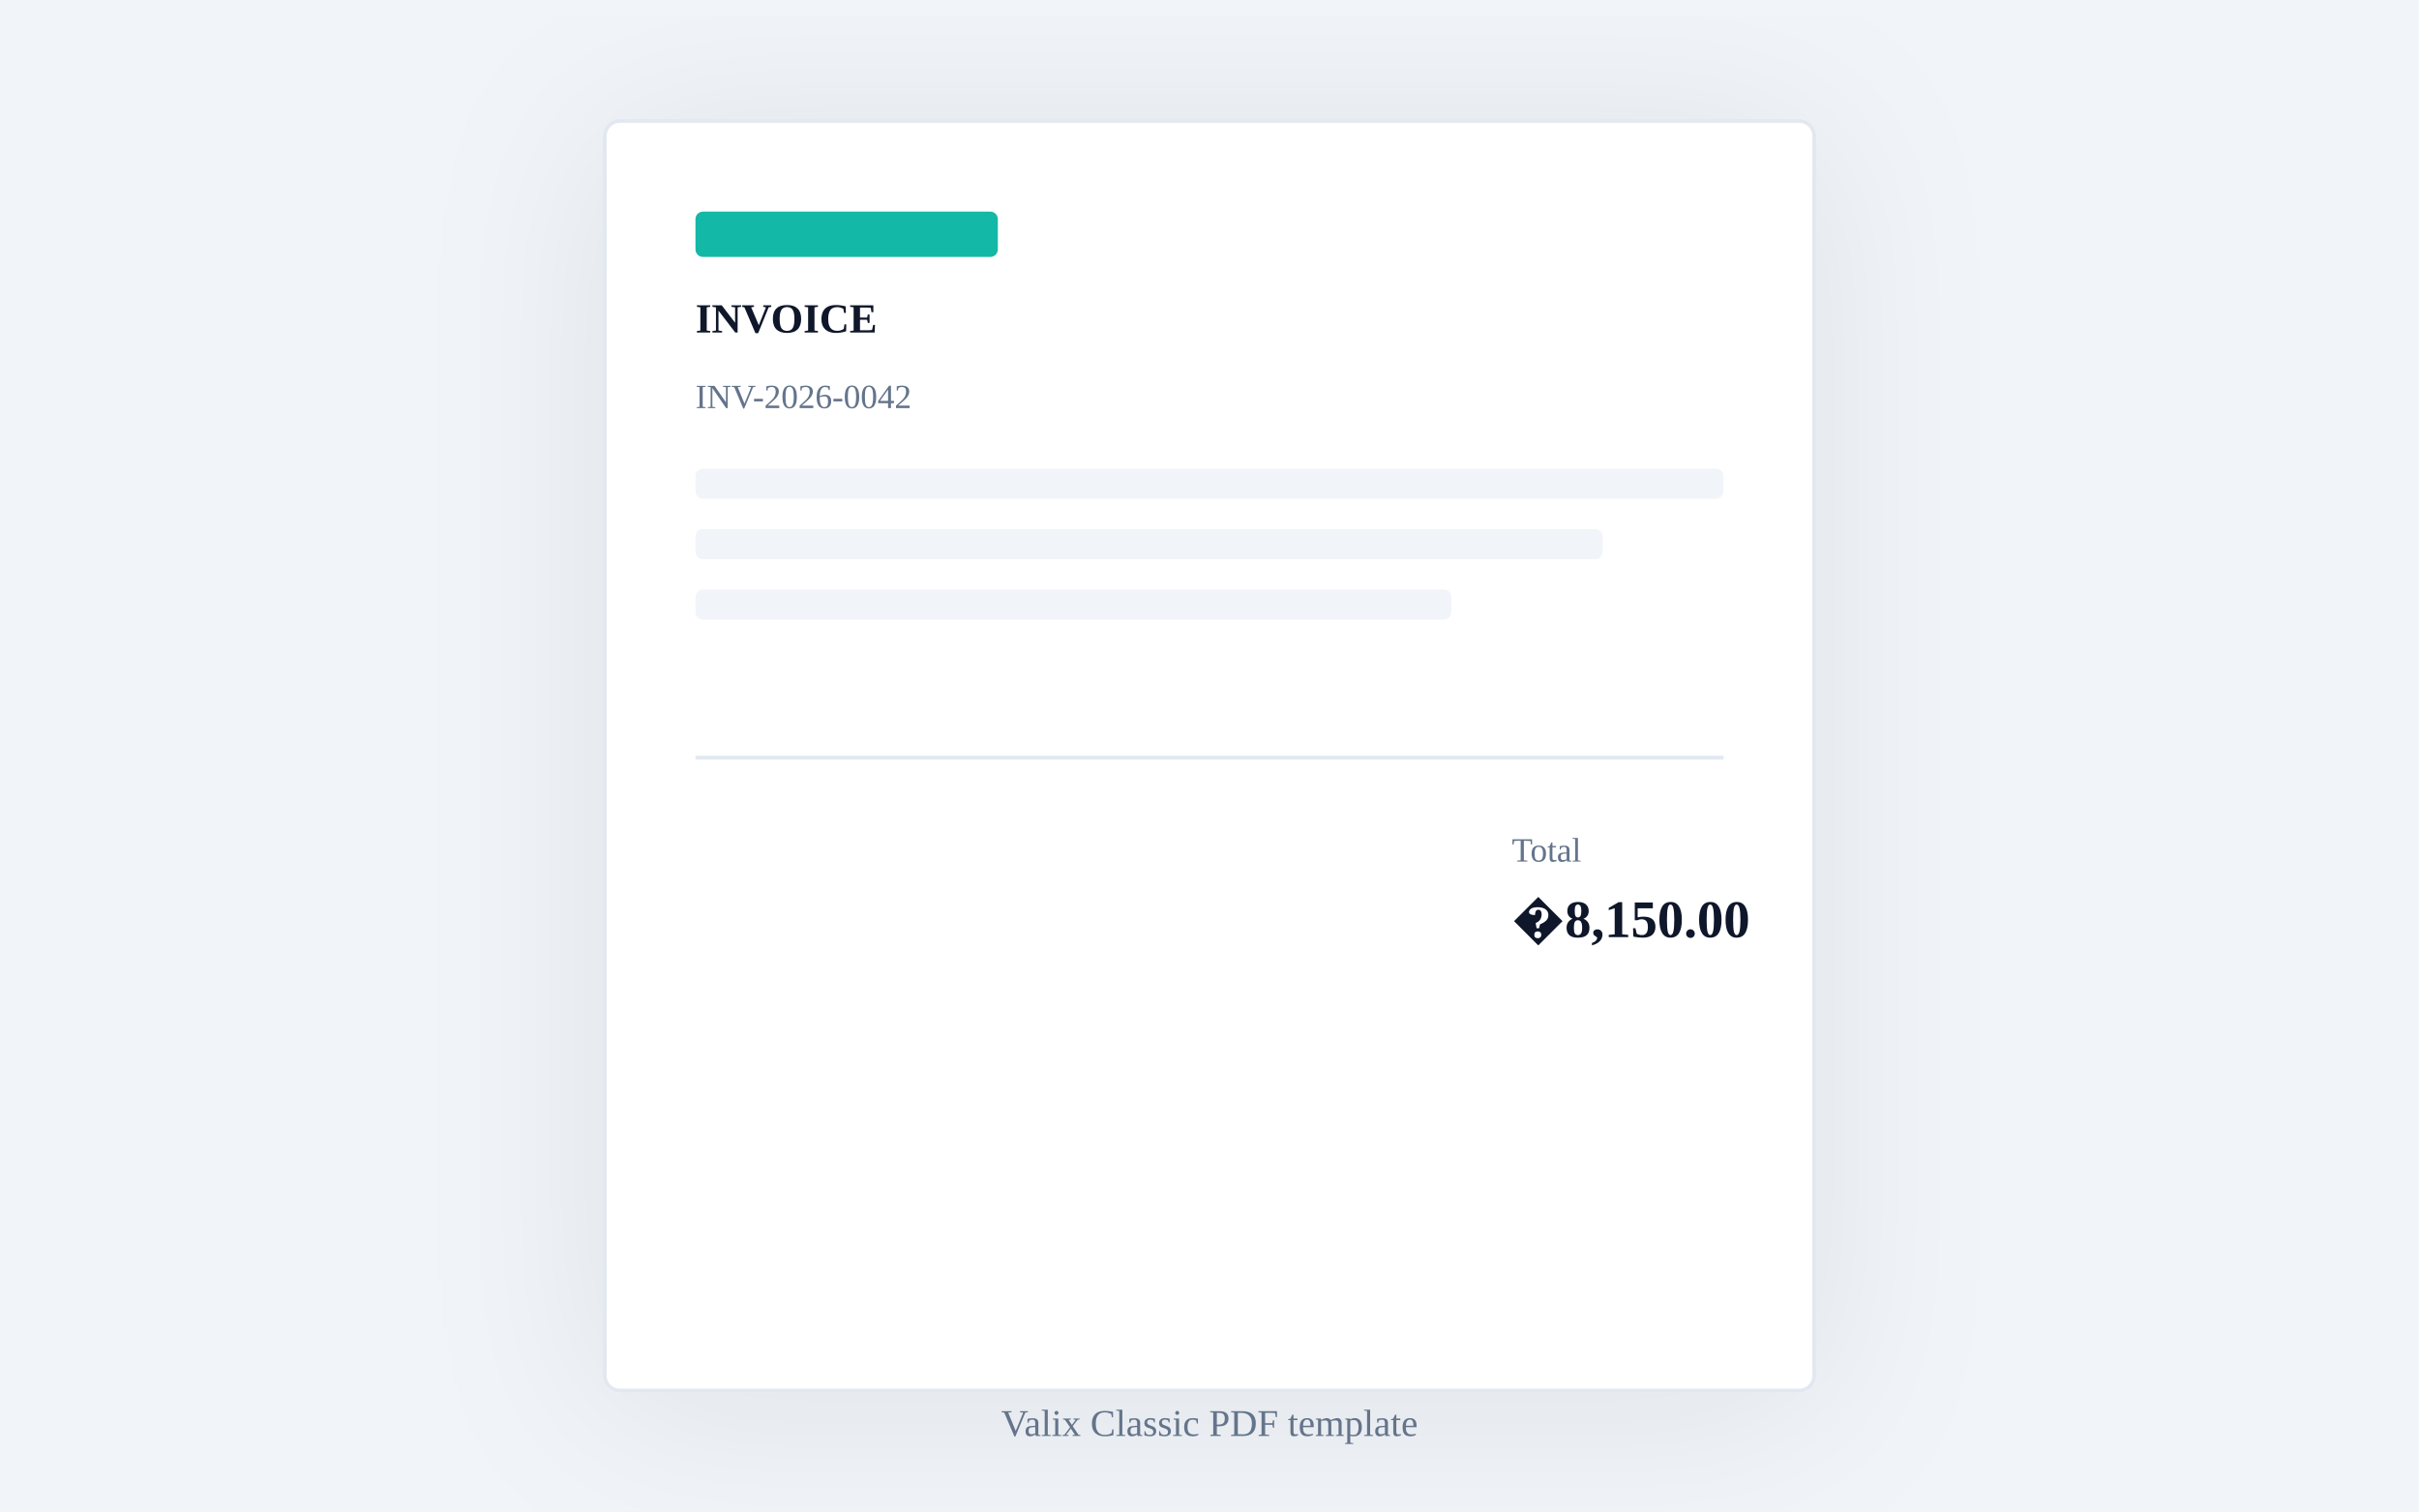
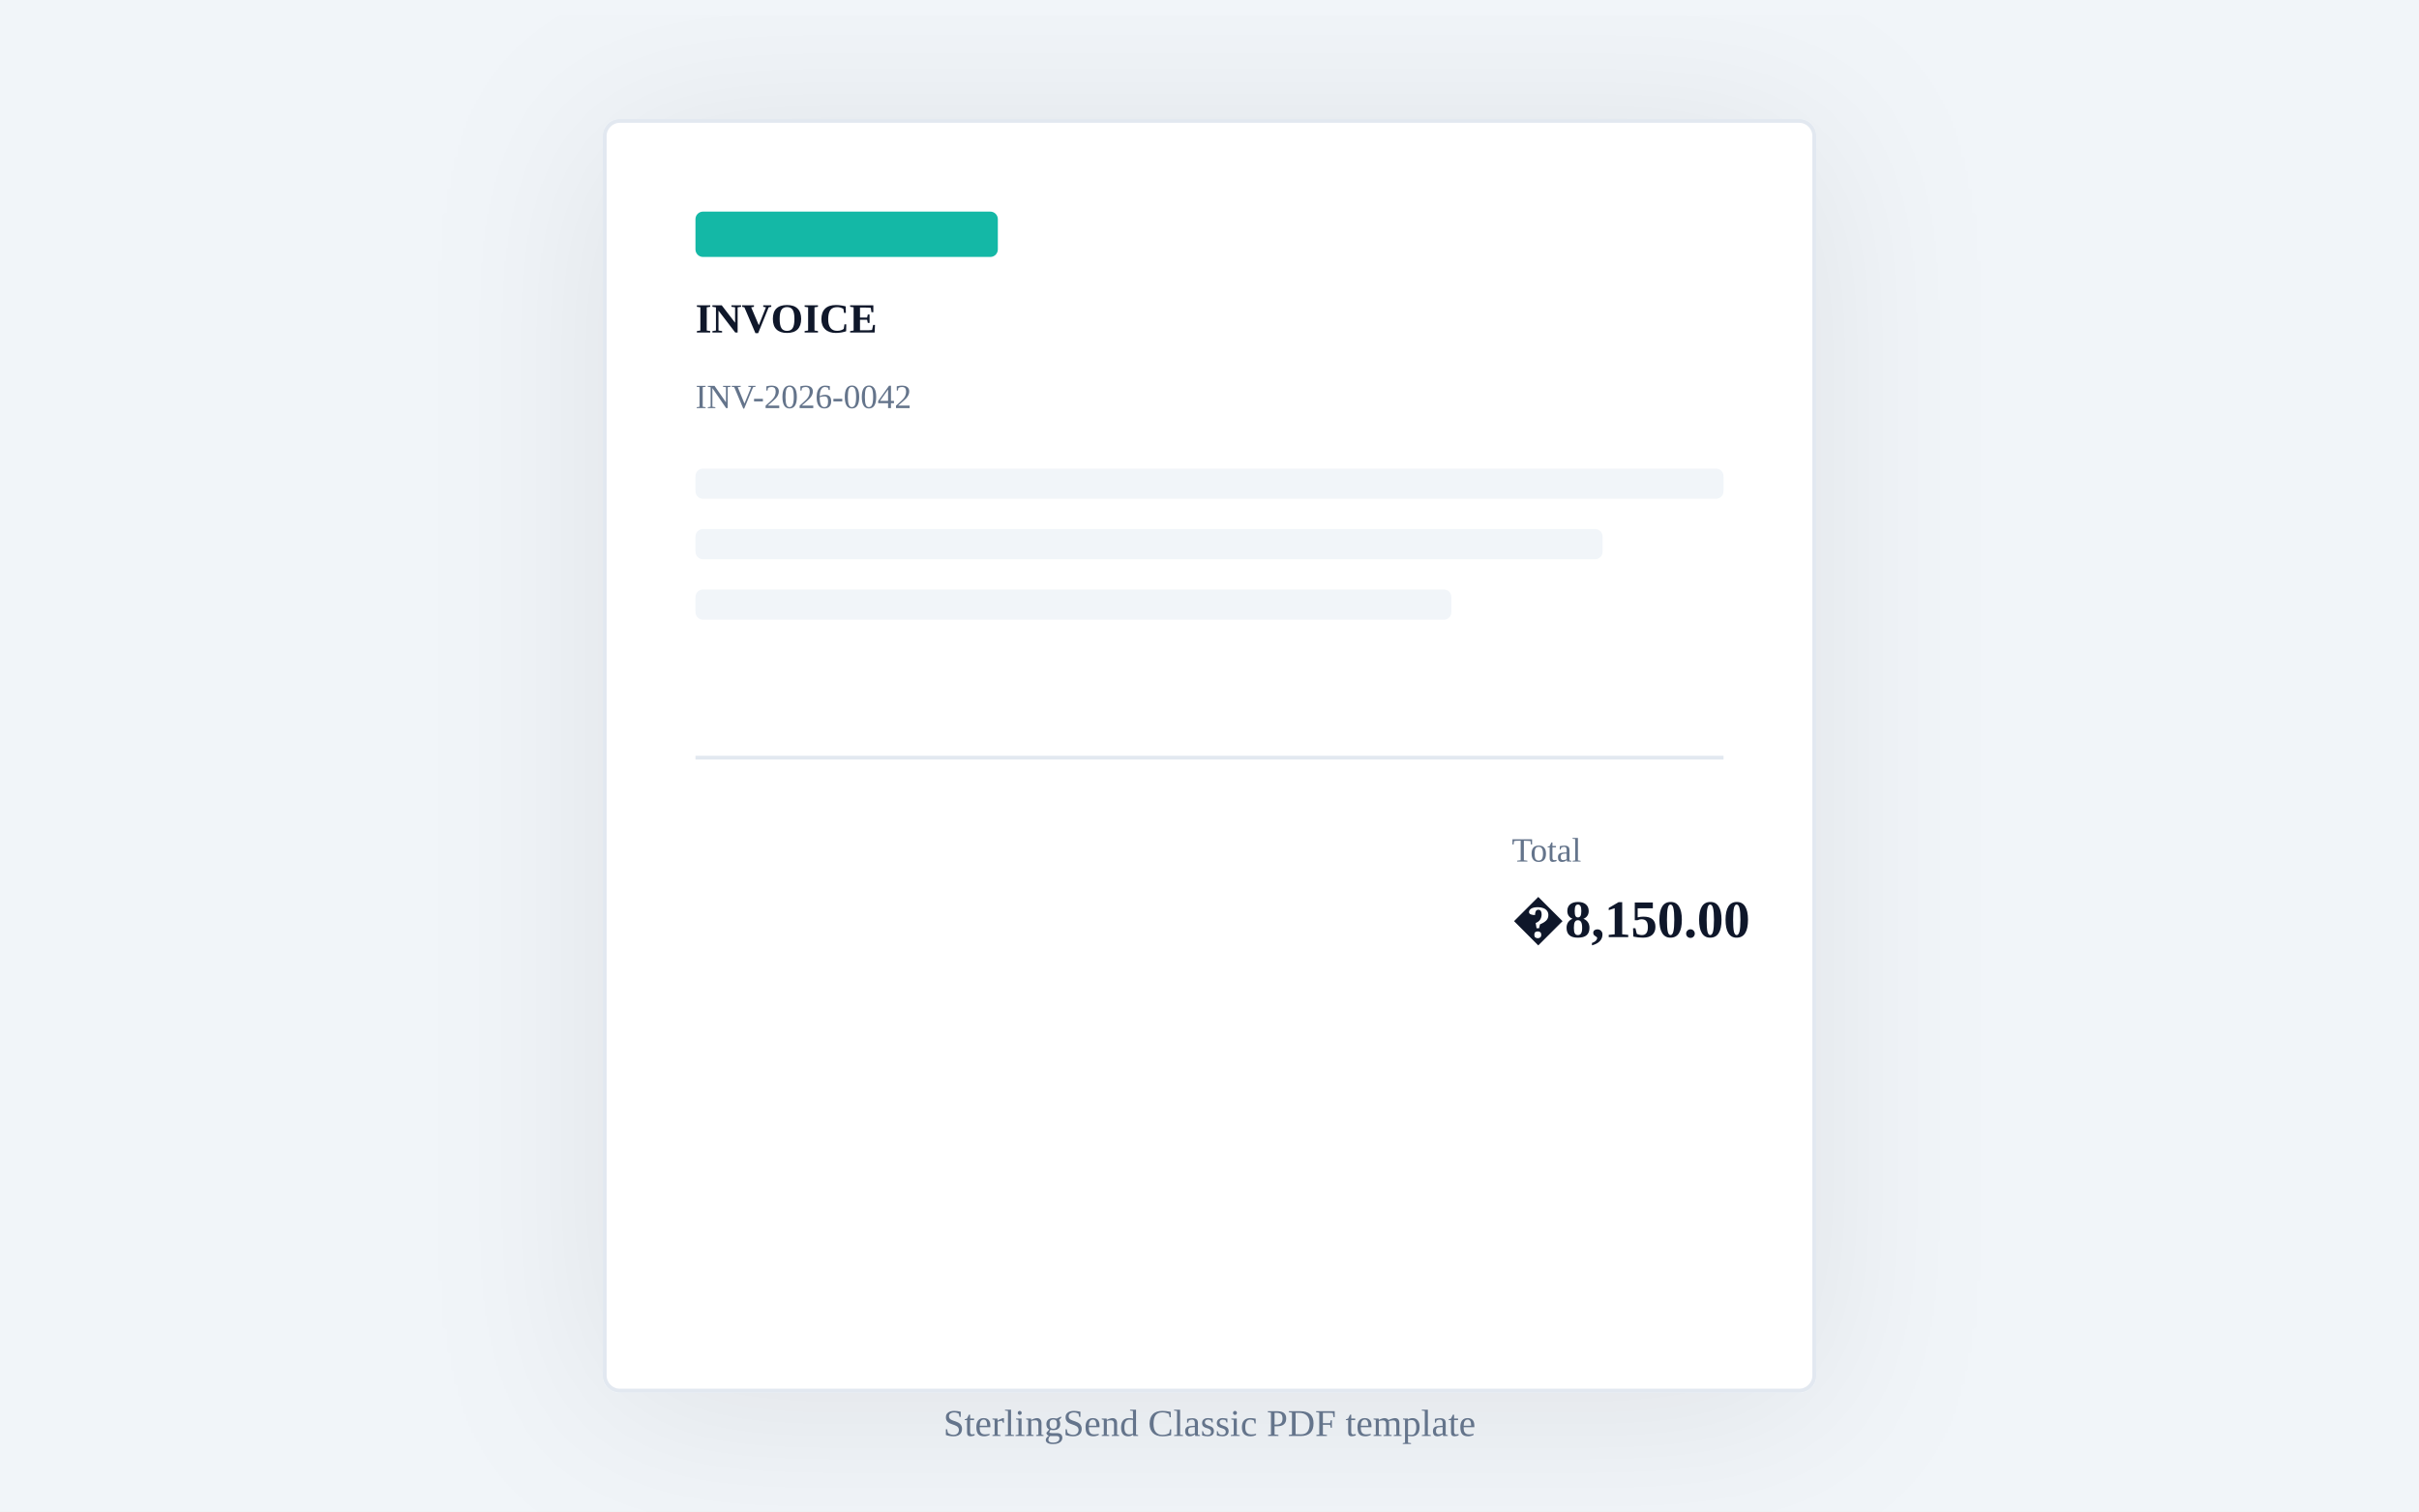
- <svg xmlns="http://www.w3.org/2000/svg" width="640" height="400" viewBox="0 0 640 400" fill="none" role="img" aria-label="Illustration of Valix PDF export">
+ <svg xmlns="http://www.w3.org/2000/svg" width="640" height="400" viewBox="0 0 640 400" fill="none" role="img" aria-label="Illustration of SterlingSend PDF export">
  <rect width="640" height="400" fill="#F1F5F9" />
  <rect x="160" y="32" width="320" height="336" rx="4" fill="#FFFFFF" stroke="#E2E8F0" filter="drop-shadow(0 4px 24px rgba(15,23,42,0.08))" />
  <rect x="184" y="56" width="80" height="12" rx="2" fill="#14B8A6" />
  <text x="184" y="88" fill="#0F172A" font-size="11" font-weight="700">INVOICE</text>
  <text x="184" y="108" fill="#64748B" font-size="9">INV-2026-0042</text>
  <rect x="184" y="124" width="272" height="8" rx="2" fill="#F1F5F9" />
  <rect x="184" y="140" width="240" height="8" rx="2" fill="#F1F5F9" />
  <rect x="184" y="156" width="200" height="8" rx="2" fill="#F1F5F9" />
  <rect x="184" y="200" width="272" height="1" fill="#E2E8F0" />
  <text x="400" y="228" fill="#64748B" font-size="9">Total</text>
  <text x="400" y="248" fill="#0F172A" font-size="14" font-weight="700">�8,150.00</text>
-   <text x="320" y="380" fill="#64748B" font-size="10" text-anchor="middle">Valix Classic PDF template</text>
+   <text x="320" y="380" fill="#64748B" font-size="10" text-anchor="middle">SterlingSend Classic PDF template</text>
</svg>
